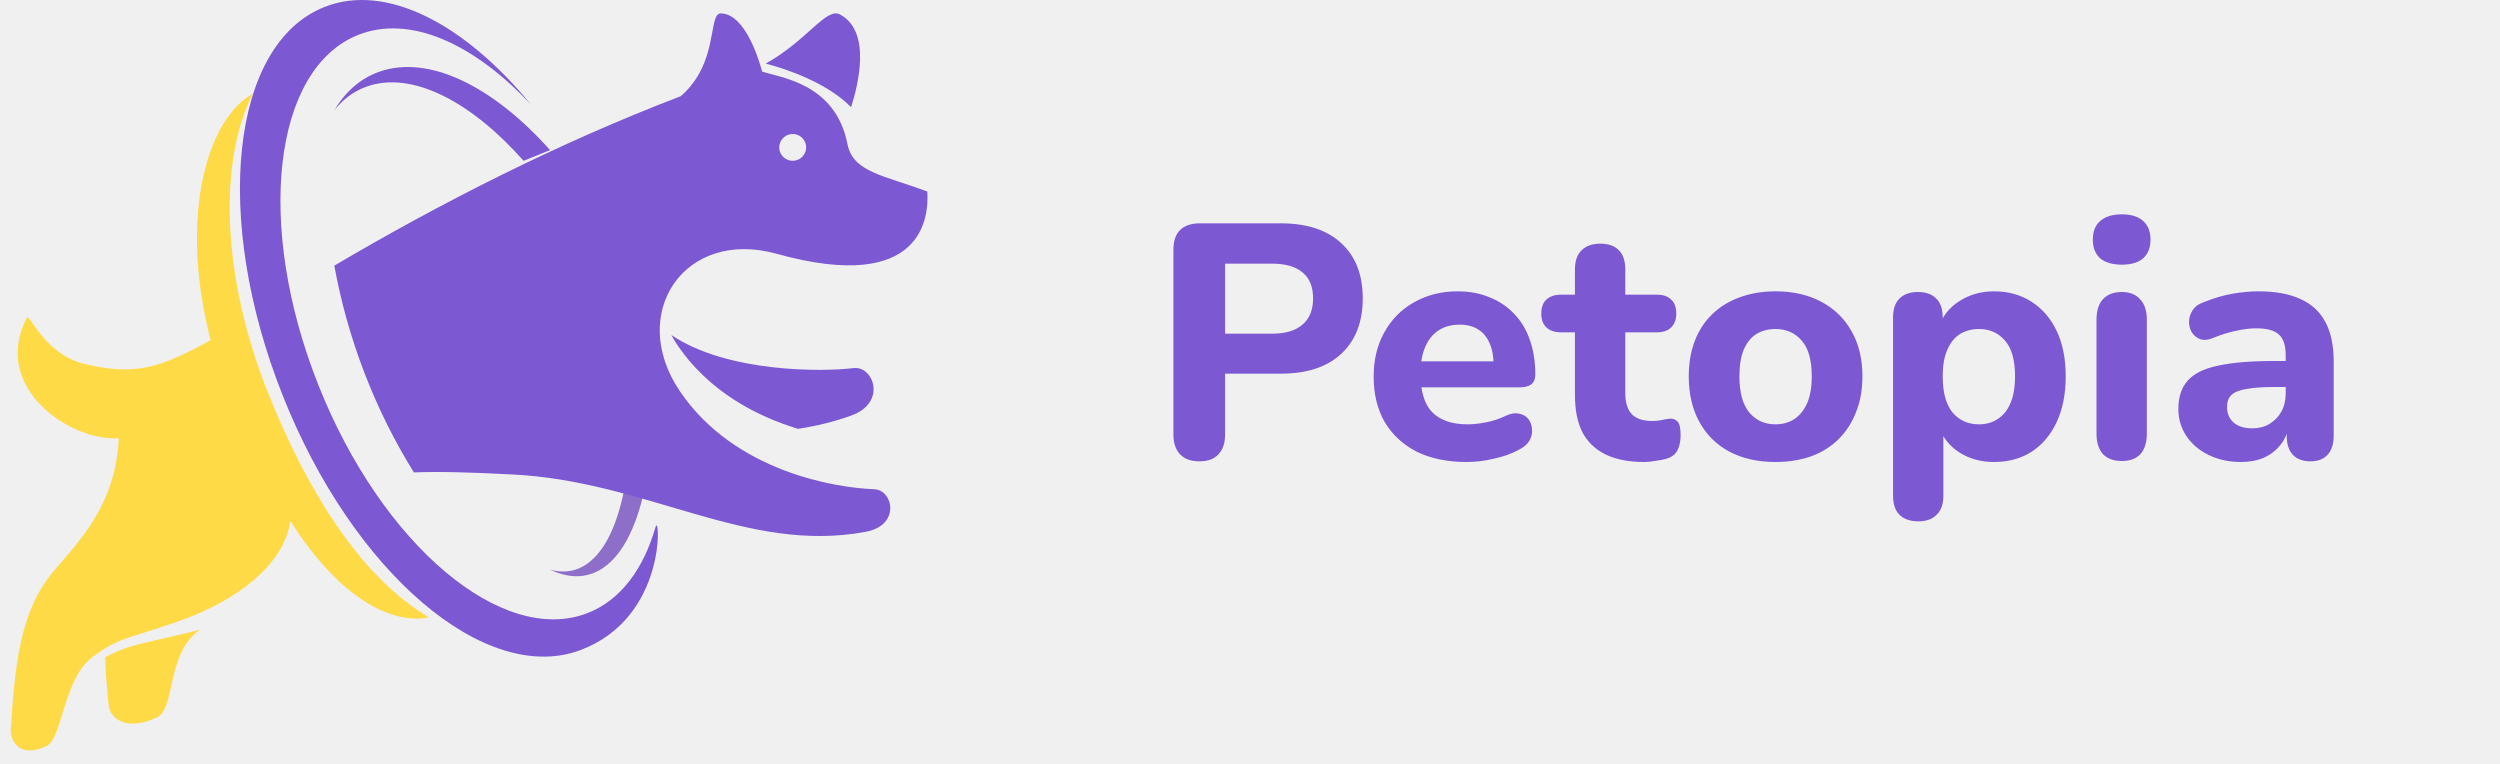
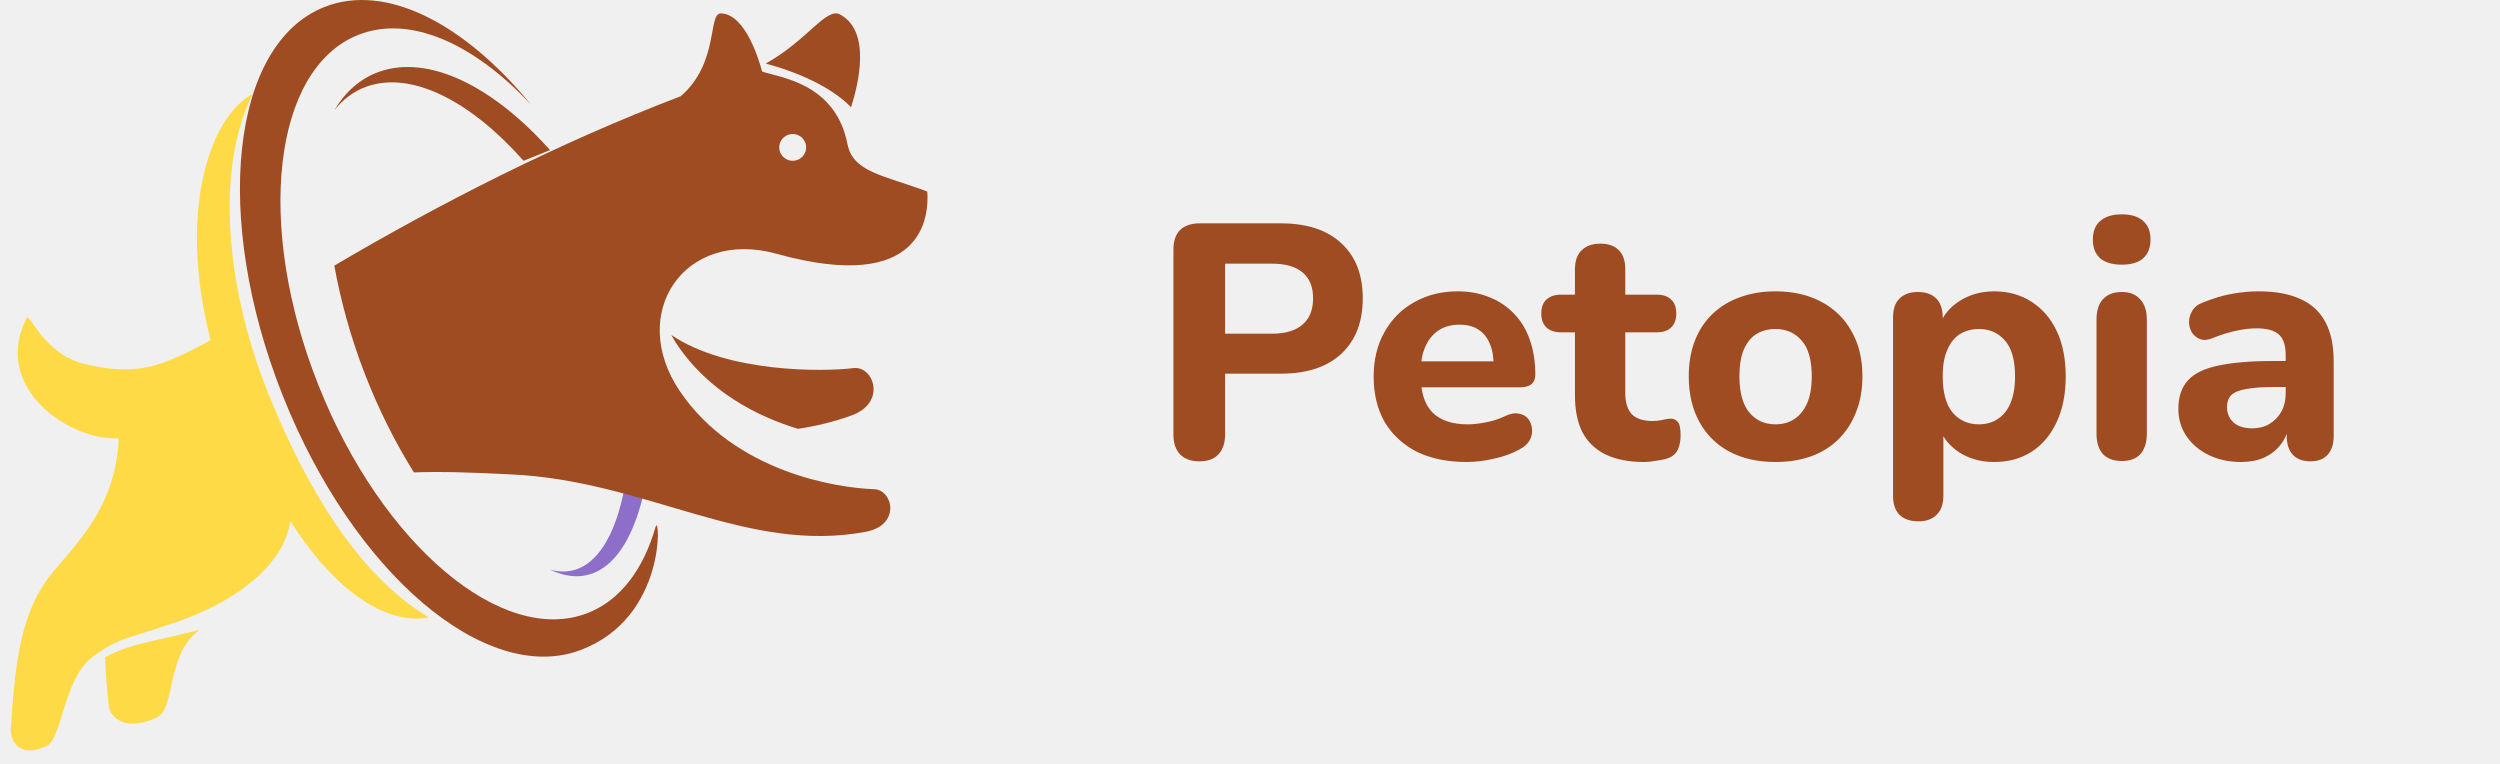
<svg xmlns="http://www.w3.org/2000/svg" width="180" height="55" viewBox="0 0 180 55" fill="none">
  <g clip-path="url(#petopia_logo)">
    <path fill-rule="evenodd" clip-rule="evenodd" d="M11.523 46.021C9.652 46.447 8.837 46.646 7.57 47.315C7.602 48.431 7.699 49.602 7.834 50.849C7.904 51.515 8.878 52.774 11.297 51.657C12.646 51.035 11.97 47.115 14.301 45.409C14.325 45.39 14.34 45.367 14.365 45.348C13.224 45.633 12.286 45.848 11.523 46.021" fill="#FFDA47" />
-     <path fill-rule="evenodd" clip-rule="evenodd" d="M61.457 26.502C59.222 26.782 52.347 26.835 48.338 24.121C48.435 24.297 48.53 24.472 48.642 24.645C50.978 28.228 54.574 29.999 57.454 30.875C58.732 30.683 60.012 30.383 61.299 29.916C63.882 28.981 62.884 26.326 61.457 26.502" fill="#7C58D3" />
-     <path fill-rule="evenodd" clip-rule="evenodd" d="M26.39 6.237C29.635 5.075 33.902 7.288 37.698 11.578C38.329 11.32 38.961 11.062 39.602 10.806C35.533 6.237 30.87 3.889 27.282 5.173C25.926 5.658 24.857 6.621 24.071 7.937C24.698 7.154 25.466 6.566 26.39 6.237" fill="#7C58D3" />
+     <path fill-rule="evenodd" clip-rule="evenodd" d="M61.457 26.502C59.222 26.782 52.347 26.835 48.338 24.121C48.435 24.297 48.53 24.472 48.642 24.645C50.978 28.228 54.574 29.999 57.454 30.875C58.732 30.683 60.012 30.383 61.299 29.916C63.882 28.981 62.884 26.326 61.457 26.502" fill="#A04C22" />
+     <path fill-rule="evenodd" clip-rule="evenodd" d="M26.39 6.237C29.635 5.075 33.902 7.288 37.698 11.578C38.329 11.32 38.961 11.062 39.602 10.806C35.533 6.237 30.87 3.889 27.282 5.173C25.926 5.658 24.857 6.621 24.071 7.937C24.698 7.154 25.466 6.566 26.39 6.237" fill="#A04C22" />
    <path fill-rule="evenodd" clip-rule="evenodd" d="M45.037 34.734C44.518 37.747 43.503 39.915 41.999 40.769C41.26 41.185 40.448 41.249 39.602 41.013C40.867 41.614 42.082 41.666 43.172 41.048C44.698 40.183 45.772 38.119 46.396 35.282C45.946 35.098 45.494 34.914 45.037 34.734" fill="#8D6EC8" />
-     <path fill-rule="evenodd" clip-rule="evenodd" d="M38.248 7.554C34.154 3.147 29.521 1.041 25.801 2.509C19.647 4.946 18.357 16.237 22.924 27.727C27.489 39.221 36.184 46.562 42.343 44.126C44.698 43.194 46.334 40.963 47.207 37.923C47.504 36.885 48.058 44.482 41.762 46.817C34.966 49.337 25.439 41.276 20.36 28.488C15.274 15.697 16.62 3.168 23.359 0.504C27.788 -1.252 33.449 1.697 38.248 7.554" fill="#7C58D3" />
+     <path fill-rule="evenodd" clip-rule="evenodd" d="M38.248 7.554C34.154 3.147 29.521 1.041 25.801 2.509C19.647 4.946 18.357 16.237 22.924 27.727C27.489 39.221 36.184 46.562 42.343 44.126C44.698 43.194 46.334 40.963 47.207 37.923C47.504 36.885 48.058 44.482 41.762 46.817C34.966 49.337 25.439 41.276 20.36 28.488C15.274 15.697 16.62 3.168 23.359 0.504C27.788 -1.252 33.449 1.697 38.248 7.554" fill="#A04C22" />
    <path fill-rule="evenodd" clip-rule="evenodd" d="M19.349 28.412C15.958 19.985 15.711 11.684 18.199 6.754C15.065 8.446 12.792 15.267 15.164 24.489C15.16 24.492 15.156 24.494 15.153 24.497C11.545 26.464 9.815 27.086 6.105 26.209C3.137 25.504 2.135 22.478 1.924 22.89C-0.683 27.96 5.142 31.804 8.55 31.553C8.315 36.966 4.932 39.625 3.42 41.687C1.438 44.391 1.059 48.049 0.778 52.496C0.73 53.218 1.296 54.667 3.344 53.721C4.485 53.191 4.557 48.921 6.624 47.333C8.501 45.891 9.253 45.991 12.831 44.741C16.893 43.323 20.416 40.775 20.911 37.513C21.193 37.945 21.465 38.384 21.768 38.798C26.78 45.779 30.866 44.438 30.866 44.438C25.748 41.414 21.965 34.914 19.349 28.412" fill="#FFDA47" />
-     <path fill-rule="evenodd" clip-rule="evenodd" d="M61.277 7.719C61.795 6.091 62.755 2.263 60.483 1.041C59.482 0.505 58.137 2.904 55.133 4.577C56.529 4.946 59.516 5.92 61.277 7.719" fill="#7C58D3" />
-     <path fill-rule="evenodd" clip-rule="evenodd" d="M57.163 9.652C57.694 9.7 58.087 10.169 58.041 10.7C57.991 11.23 57.518 11.621 56.985 11.574C56.456 11.526 56.061 11.056 56.107 10.527C56.159 9.997 56.627 9.605 57.163 9.652ZM62.938 35.222C60.24 35.134 52.881 33.987 48.943 28.156C45.163 22.559 49.276 16.428 55.913 18.272C66.532 21.22 66.891 15.543 66.764 13.789C63.62 12.611 61.416 12.409 61.016 10.37C60.151 5.94 56.077 5.579 54.873 5.151C54.688 4.479 53.707 1.001 51.904 0.965C50.954 0.946 51.791 4.53 49.013 6.927C40.219 10.281 31.596 14.683 24.071 19.126C24.524 21.622 25.229 24.213 26.23 26.822C27.241 29.453 28.46 31.862 29.8 34.014C31.676 33.941 33.896 34.008 36.795 34.156C46.571 34.614 53.745 39.901 62.334 38.289C64.878 37.812 64.297 35.267 62.938 35.222V35.222Z" fill="#7C58D3" />
-     <path d="M86.358 33.216C85.75 33.216 85.286 33.048 84.966 32.712C84.646 32.376 84.486 31.904 84.486 31.296V17.976C84.486 17.352 84.646 16.88 84.966 16.56C85.302 16.24 85.774 16.08 86.382 16.08H92.214C94.102 16.08 95.558 16.56 96.582 17.52C97.606 18.464 98.118 19.784 98.118 21.48C98.118 23.176 97.606 24.504 96.582 25.464C95.558 26.424 94.102 26.904 92.214 26.904H88.206V31.296C88.206 31.904 88.046 32.376 87.726 32.712C87.422 33.048 86.966 33.216 86.358 33.216ZM88.206 24.024H91.59C92.55 24.024 93.278 23.808 93.774 23.376C94.286 22.944 94.542 22.312 94.542 21.48C94.542 20.648 94.286 20.024 93.774 19.608C93.278 19.192 92.55 18.984 91.59 18.984H88.206V24.024ZM105.599 33.264C104.207 33.264 103.007 33.016 101.999 32.52C101.007 32.008 100.239 31.296 99.695 30.384C99.167 29.456 98.903 28.368 98.903 27.12C98.903 25.904 99.159 24.84 99.671 23.928C100.183 23 100.895 22.28 101.807 21.768C102.735 21.24 103.783 20.976 104.951 20.976C105.799 20.976 106.567 21.12 107.255 21.408C107.943 21.68 108.535 22.08 109.031 22.608C109.527 23.12 109.903 23.752 110.159 24.504C110.415 25.24 110.543 26.064 110.543 26.976C110.543 27.28 110.447 27.512 110.255 27.672C110.063 27.816 109.783 27.888 109.415 27.888H101.879V26.016H107.927L107.543 26.352C107.543 25.696 107.447 25.152 107.255 24.72C107.063 24.272 106.783 23.936 106.415 23.712C106.063 23.488 105.623 23.376 105.095 23.376C104.503 23.376 103.999 23.512 103.583 23.784C103.167 24.056 102.847 24.448 102.623 24.96C102.399 25.472 102.287 26.088 102.287 26.808V27C102.287 28.216 102.567 29.112 103.127 29.688C103.703 30.264 104.551 30.552 105.671 30.552C106.055 30.552 106.495 30.504 106.991 30.408C107.487 30.312 107.951 30.16 108.383 29.952C108.751 29.776 109.079 29.72 109.367 29.784C109.655 29.832 109.879 29.96 110.039 30.168C110.199 30.376 110.287 30.616 110.303 30.888C110.335 31.16 110.279 31.432 110.135 31.704C109.991 31.96 109.751 32.176 109.415 32.352C108.871 32.656 108.255 32.88 107.567 33.024C106.895 33.184 106.239 33.264 105.599 33.264ZM118.364 33.264C117.26 33.264 116.332 33.08 115.58 32.712C114.844 32.344 114.292 31.808 113.924 31.104C113.572 30.4 113.396 29.512 113.396 28.44V23.928H112.388C111.94 23.928 111.588 23.808 111.332 23.568C111.092 23.328 110.972 23 110.972 22.584C110.972 22.136 111.092 21.8 111.332 21.576C111.588 21.336 111.94 21.216 112.388 21.216H113.396V19.392C113.396 18.784 113.556 18.328 113.876 18.024C114.196 17.704 114.644 17.544 115.22 17.544C115.812 17.544 116.26 17.704 116.564 18.024C116.868 18.328 117.02 18.784 117.02 19.392V21.216H119.3C119.748 21.216 120.092 21.336 120.332 21.576C120.572 21.8 120.692 22.136 120.692 22.584C120.692 23 120.572 23.328 120.332 23.568C120.092 23.808 119.748 23.928 119.3 23.928H117.02V28.296C117.02 28.968 117.172 29.472 117.476 29.808C117.796 30.144 118.3 30.312 118.988 30.312C119.228 30.312 119.452 30.288 119.66 30.24C119.868 30.192 120.06 30.16 120.236 30.144C120.46 30.128 120.644 30.2 120.788 30.36C120.932 30.504 121.004 30.832 121.004 31.344C121.004 31.728 120.94 32.064 120.812 32.352C120.684 32.64 120.46 32.848 120.14 32.976C119.932 33.056 119.644 33.12 119.276 33.168C118.924 33.232 118.62 33.264 118.364 33.264ZM127.83 33.264C126.566 33.264 125.462 33.016 124.518 32.52C123.59 32.024 122.87 31.312 122.358 30.384C121.846 29.456 121.59 28.36 121.59 27.096C121.59 26.152 121.734 25.304 122.022 24.552C122.31 23.8 122.726 23.16 123.27 22.632C123.83 22.088 124.494 21.68 125.262 21.408C126.03 21.12 126.886 20.976 127.83 20.976C129.094 20.976 130.19 21.224 131.118 21.72C132.062 22.216 132.79 22.92 133.302 23.832C133.83 24.744 134.094 25.832 134.094 27.096C134.094 28.056 133.942 28.912 133.638 29.664C133.35 30.416 132.934 31.064 132.39 31.608C131.846 32.152 131.182 32.568 130.398 32.856C129.63 33.128 128.774 33.264 127.83 33.264ZM127.83 30.552C128.358 30.552 128.814 30.424 129.198 30.168C129.582 29.912 129.886 29.536 130.11 29.04C130.334 28.528 130.446 27.88 130.446 27.096C130.446 25.928 130.206 25.072 129.726 24.528C129.246 23.968 128.614 23.688 127.83 23.688C127.318 23.688 126.862 23.808 126.462 24.048C126.078 24.288 125.774 24.664 125.55 25.176C125.342 25.672 125.238 26.312 125.238 27.096C125.238 28.264 125.478 29.136 125.958 29.712C126.438 30.272 127.062 30.552 127.83 30.552ZM138.123 37.536C137.531 37.536 137.075 37.376 136.755 37.056C136.451 36.752 136.299 36.296 136.299 35.688V22.848C136.299 22.256 136.451 21.808 136.755 21.504C137.075 21.184 137.515 21.024 138.075 21.024C138.667 21.024 139.115 21.184 139.419 21.504C139.723 21.808 139.875 22.256 139.875 22.848V24.48L139.611 23.544C139.851 22.776 140.331 22.16 141.051 21.696C141.787 21.216 142.627 20.976 143.571 20.976C144.595 20.976 145.491 21.224 146.259 21.72C147.043 22.216 147.651 22.92 148.083 23.832C148.515 24.744 148.731 25.832 148.731 27.096C148.731 28.36 148.515 29.456 148.083 30.384C147.651 31.312 147.051 32.024 146.283 32.52C145.515 33.016 144.611 33.264 143.571 33.264C142.643 33.264 141.819 33.04 141.099 32.592C140.379 32.128 139.891 31.528 139.635 30.792H139.923V35.688C139.923 36.296 139.763 36.752 139.443 37.056C139.139 37.376 138.699 37.536 138.123 37.536ZM142.491 30.552C143.003 30.552 143.451 30.424 143.835 30.168C144.235 29.912 144.539 29.536 144.747 29.04C144.971 28.528 145.083 27.88 145.083 27.096C145.083 25.928 144.843 25.072 144.363 24.528C143.883 23.968 143.259 23.688 142.491 23.688C141.979 23.688 141.523 23.808 141.123 24.048C140.739 24.288 140.435 24.664 140.211 25.176C139.987 25.672 139.875 26.312 139.875 27.096C139.875 28.264 140.115 29.136 140.595 29.712C141.075 30.272 141.707 30.552 142.491 30.552ZM152.772 33.192C152.18 33.192 151.724 33.024 151.404 32.688C151.1 32.336 150.948 31.848 150.948 31.224V23.016C150.948 22.376 151.1 21.888 151.404 21.552C151.724 21.2 152.18 21.024 152.772 21.024C153.348 21.024 153.788 21.2 154.092 21.552C154.412 21.888 154.572 22.376 154.572 23.016V31.224C154.572 31.848 154.42 32.336 154.116 32.688C153.812 33.024 153.364 33.192 152.772 33.192ZM152.772 19.056C152.1 19.056 151.58 18.904 151.212 18.6C150.86 18.28 150.684 17.832 150.684 17.256C150.684 16.664 150.86 16.216 151.212 15.912C151.58 15.592 152.1 15.432 152.772 15.432C153.444 15.432 153.956 15.592 154.308 15.912C154.66 16.216 154.836 16.664 154.836 17.256C154.836 17.832 154.66 18.28 154.308 18.6C153.956 18.904 153.444 19.056 152.772 19.056ZM161.354 33.264C160.49 33.264 159.714 33.096 159.026 32.76C158.338 32.424 157.802 31.968 157.418 31.392C157.034 30.816 156.842 30.168 156.842 29.448C156.842 28.584 157.066 27.904 157.514 27.408C157.962 26.896 158.69 26.536 159.698 26.328C160.706 26.104 162.042 25.992 163.706 25.992H164.978V27.864H163.73C162.914 27.864 162.25 27.912 161.738 28.008C161.242 28.088 160.882 28.232 160.658 28.44C160.45 28.648 160.346 28.936 160.346 29.304C160.346 29.752 160.498 30.12 160.802 30.408C161.122 30.696 161.578 30.84 162.17 30.84C162.634 30.84 163.042 30.736 163.394 30.528C163.762 30.304 164.05 30.008 164.258 29.64C164.466 29.256 164.57 28.824 164.57 28.344V25.584C164.57 24.88 164.41 24.384 164.09 24.096C163.77 23.792 163.226 23.64 162.458 23.64C162.026 23.64 161.554 23.696 161.042 23.808C160.546 23.904 159.994 24.072 159.386 24.312C159.034 24.472 158.722 24.512 158.45 24.432C158.178 24.336 157.97 24.176 157.826 23.952C157.682 23.712 157.61 23.456 157.61 23.184C157.61 22.896 157.69 22.624 157.85 22.368C158.01 22.096 158.274 21.896 158.642 21.768C159.394 21.464 160.098 21.256 160.754 21.144C161.426 21.032 162.042 20.976 162.602 20.976C163.834 20.976 164.842 21.16 165.626 21.528C166.426 21.88 167.026 22.432 167.426 23.184C167.826 23.92 168.026 24.872 168.026 26.04V31.368C168.026 31.96 167.882 32.416 167.594 32.736C167.306 33.056 166.89 33.216 166.346 33.216C165.802 33.216 165.378 33.056 165.074 32.736C164.786 32.416 164.642 31.96 164.642 31.368V30.48L164.81 30.624C164.714 31.168 164.506 31.64 164.186 32.04C163.882 32.424 163.49 32.728 163.01 32.952C162.53 33.16 161.978 33.264 161.354 33.264Z" fill="#7C58D3" />
+     <path fill-rule="evenodd" clip-rule="evenodd" d="M61.277 7.719C61.795 6.091 62.755 2.263 60.483 1.041C59.482 0.505 58.137 2.904 55.133 4.577C56.529 4.946 59.516 5.92 61.277 7.719" fill="#A04C22" />
+     <path fill-rule="evenodd" clip-rule="evenodd" d="M57.163 9.652C57.694 9.7 58.087 10.169 58.041 10.7C57.991 11.23 57.518 11.621 56.985 11.574C56.456 11.526 56.061 11.056 56.107 10.527C56.159 9.997 56.627 9.605 57.163 9.652ZM62.938 35.222C60.24 35.134 52.881 33.987 48.943 28.156C45.163 22.559 49.276 16.428 55.913 18.272C66.532 21.22 66.891 15.543 66.764 13.789C63.62 12.611 61.416 12.409 61.016 10.37C60.151 5.94 56.077 5.579 54.873 5.151C54.688 4.479 53.707 1.001 51.904 0.965C50.954 0.946 51.791 4.53 49.013 6.927C40.219 10.281 31.596 14.683 24.071 19.126C24.524 21.622 25.229 24.213 26.23 26.822C27.241 29.453 28.46 31.862 29.8 34.014C31.676 33.941 33.896 34.008 36.795 34.156C46.571 34.614 53.745 39.901 62.334 38.289C64.878 37.812 64.297 35.267 62.938 35.222V35.222Z" fill="#A04C22" />
+     <path d="M86.358 33.216C85.75 33.216 85.286 33.048 84.966 32.712C84.646 32.376 84.486 31.904 84.486 31.296V17.976C84.486 17.352 84.646 16.88 84.966 16.56C85.302 16.24 85.774 16.08 86.382 16.08H92.214C94.102 16.08 95.558 16.56 96.582 17.52C97.606 18.464 98.118 19.784 98.118 21.48C98.118 23.176 97.606 24.504 96.582 25.464C95.558 26.424 94.102 26.904 92.214 26.904H88.206V31.296C88.206 31.904 88.046 32.376 87.726 32.712C87.422 33.048 86.966 33.216 86.358 33.216ZM88.206 24.024H91.59C92.55 24.024 93.278 23.808 93.774 23.376C94.286 22.944 94.542 22.312 94.542 21.48C94.542 20.648 94.286 20.024 93.774 19.608C93.278 19.192 92.55 18.984 91.59 18.984H88.206V24.024ZM105.599 33.264C104.207 33.264 103.007 33.016 101.999 32.52C101.007 32.008 100.239 31.296 99.695 30.384C99.167 29.456 98.903 28.368 98.903 27.12C98.903 25.904 99.159 24.84 99.671 23.928C100.183 23 100.895 22.28 101.807 21.768C102.735 21.24 103.783 20.976 104.951 20.976C105.799 20.976 106.567 21.12 107.255 21.408C107.943 21.68 108.535 22.08 109.031 22.608C109.527 23.12 109.903 23.752 110.159 24.504C110.415 25.24 110.543 26.064 110.543 26.976C110.543 27.28 110.447 27.512 110.255 27.672C110.063 27.816 109.783 27.888 109.415 27.888H101.879V26.016H107.927L107.543 26.352C107.543 25.696 107.447 25.152 107.255 24.72C107.063 24.272 106.783 23.936 106.415 23.712C106.063 23.488 105.623 23.376 105.095 23.376C104.503 23.376 103.999 23.512 103.583 23.784C103.167 24.056 102.847 24.448 102.623 24.96C102.399 25.472 102.287 26.088 102.287 26.808V27C102.287 28.216 102.567 29.112 103.127 29.688C103.703 30.264 104.551 30.552 105.671 30.552C106.055 30.552 106.495 30.504 106.991 30.408C107.487 30.312 107.951 30.16 108.383 29.952C108.751 29.776 109.079 29.72 109.367 29.784C109.655 29.832 109.879 29.96 110.039 30.168C110.199 30.376 110.287 30.616 110.303 30.888C110.335 31.16 110.279 31.432 110.135 31.704C109.991 31.96 109.751 32.176 109.415 32.352C108.871 32.656 108.255 32.88 107.567 33.024C106.895 33.184 106.239 33.264 105.599 33.264ZM118.364 33.264C117.26 33.264 116.332 33.08 115.58 32.712C114.844 32.344 114.292 31.808 113.924 31.104C113.572 30.4 113.396 29.512 113.396 28.44V23.928H112.388C111.94 23.928 111.588 23.808 111.332 23.568C111.092 23.328 110.972 23 110.972 22.584C110.972 22.136 111.092 21.8 111.332 21.576C111.588 21.336 111.94 21.216 112.388 21.216H113.396V19.392C113.396 18.784 113.556 18.328 113.876 18.024C114.196 17.704 114.644 17.544 115.22 17.544C115.812 17.544 116.26 17.704 116.564 18.024C116.868 18.328 117.02 18.784 117.02 19.392V21.216H119.3C119.748 21.216 120.092 21.336 120.332 21.576C120.572 21.8 120.692 22.136 120.692 22.584C120.692 23 120.572 23.328 120.332 23.568C120.092 23.808 119.748 23.928 119.3 23.928H117.02V28.296C117.02 28.968 117.172 29.472 117.476 29.808C117.796 30.144 118.3 30.312 118.988 30.312C119.228 30.312 119.452 30.288 119.66 30.24C119.868 30.192 120.06 30.16 120.236 30.144C120.46 30.128 120.644 30.2 120.788 30.36C120.932 30.504 121.004 30.832 121.004 31.344C121.004 31.728 120.94 32.064 120.812 32.352C120.684 32.64 120.46 32.848 120.14 32.976C119.932 33.056 119.644 33.12 119.276 33.168C118.924 33.232 118.62 33.264 118.364 33.264ZM127.83 33.264C126.566 33.264 125.462 33.016 124.518 32.52C123.59 32.024 122.87 31.312 122.358 30.384C121.846 29.456 121.59 28.36 121.59 27.096C121.59 26.152 121.734 25.304 122.022 24.552C122.31 23.8 122.726 23.16 123.27 22.632C123.83 22.088 124.494 21.68 125.262 21.408C126.03 21.12 126.886 20.976 127.83 20.976C129.094 20.976 130.19 21.224 131.118 21.72C132.062 22.216 132.79 22.92 133.302 23.832C133.83 24.744 134.094 25.832 134.094 27.096C134.094 28.056 133.942 28.912 133.638 29.664C133.35 30.416 132.934 31.064 132.39 31.608C131.846 32.152 131.182 32.568 130.398 32.856C129.63 33.128 128.774 33.264 127.83 33.264ZM127.83 30.552C128.358 30.552 128.814 30.424 129.198 30.168C129.582 29.912 129.886 29.536 130.11 29.04C130.334 28.528 130.446 27.88 130.446 27.096C130.446 25.928 130.206 25.072 129.726 24.528C129.246 23.968 128.614 23.688 127.83 23.688C127.318 23.688 126.862 23.808 126.462 24.048C126.078 24.288 125.774 24.664 125.55 25.176C125.342 25.672 125.238 26.312 125.238 27.096C125.238 28.264 125.478 29.136 125.958 29.712C126.438 30.272 127.062 30.552 127.83 30.552ZM138.123 37.536C137.531 37.536 137.075 37.376 136.755 37.056C136.451 36.752 136.299 36.296 136.299 35.688V22.848C136.299 22.256 136.451 21.808 136.755 21.504C137.075 21.184 137.515 21.024 138.075 21.024C138.667 21.024 139.115 21.184 139.419 21.504C139.723 21.808 139.875 22.256 139.875 22.848V24.48L139.611 23.544C139.851 22.776 140.331 22.16 141.051 21.696C141.787 21.216 142.627 20.976 143.571 20.976C144.595 20.976 145.491 21.224 146.259 21.72C147.043 22.216 147.651 22.92 148.083 23.832C148.515 24.744 148.731 25.832 148.731 27.096C148.731 28.36 148.515 29.456 148.083 30.384C147.651 31.312 147.051 32.024 146.283 32.52C145.515 33.016 144.611 33.264 143.571 33.264C142.643 33.264 141.819 33.04 141.099 32.592C140.379 32.128 139.891 31.528 139.635 30.792H139.923V35.688C139.923 36.296 139.763 36.752 139.443 37.056C139.139 37.376 138.699 37.536 138.123 37.536ZM142.491 30.552C143.003 30.552 143.451 30.424 143.835 30.168C144.235 29.912 144.539 29.536 144.747 29.04C144.971 28.528 145.083 27.88 145.083 27.096C145.083 25.928 144.843 25.072 144.363 24.528C143.883 23.968 143.259 23.688 142.491 23.688C141.979 23.688 141.523 23.808 141.123 24.048C140.739 24.288 140.435 24.664 140.211 25.176C139.987 25.672 139.875 26.312 139.875 27.096C139.875 28.264 140.115 29.136 140.595 29.712C141.075 30.272 141.707 30.552 142.491 30.552ZM152.772 33.192C152.18 33.192 151.724 33.024 151.404 32.688C151.1 32.336 150.948 31.848 150.948 31.224V23.016C150.948 22.376 151.1 21.888 151.404 21.552C151.724 21.2 152.18 21.024 152.772 21.024C153.348 21.024 153.788 21.2 154.092 21.552C154.412 21.888 154.572 22.376 154.572 23.016V31.224C154.572 31.848 154.42 32.336 154.116 32.688C153.812 33.024 153.364 33.192 152.772 33.192ZM152.772 19.056C152.1 19.056 151.58 18.904 151.212 18.6C150.86 18.28 150.684 17.832 150.684 17.256C150.684 16.664 150.86 16.216 151.212 15.912C151.58 15.592 152.1 15.432 152.772 15.432C153.444 15.432 153.956 15.592 154.308 15.912C154.66 16.216 154.836 16.664 154.836 17.256C154.836 17.832 154.66 18.28 154.308 18.6C153.956 18.904 153.444 19.056 152.772 19.056ZM161.354 33.264C160.49 33.264 159.714 33.096 159.026 32.76C158.338 32.424 157.802 31.968 157.418 31.392C157.034 30.816 156.842 30.168 156.842 29.448C156.842 28.584 157.066 27.904 157.514 27.408C157.962 26.896 158.69 26.536 159.698 26.328C160.706 26.104 162.042 25.992 163.706 25.992H164.978V27.864H163.73C162.914 27.864 162.25 27.912 161.738 28.008C161.242 28.088 160.882 28.232 160.658 28.44C160.45 28.648 160.346 28.936 160.346 29.304C160.346 29.752 160.498 30.12 160.802 30.408C161.122 30.696 161.578 30.84 162.17 30.84C162.634 30.84 163.042 30.736 163.394 30.528C163.762 30.304 164.05 30.008 164.258 29.64C164.466 29.256 164.57 28.824 164.57 28.344V25.584C164.57 24.88 164.41 24.384 164.09 24.096C163.77 23.792 163.226 23.64 162.458 23.64C162.026 23.64 161.554 23.696 161.042 23.808C160.546 23.904 159.994 24.072 159.386 24.312C159.034 24.472 158.722 24.512 158.45 24.432C158.178 24.336 157.97 24.176 157.826 23.952C157.682 23.712 157.61 23.456 157.61 23.184C157.61 22.896 157.69 22.624 157.85 22.368C158.01 22.096 158.274 21.896 158.642 21.768C159.394 21.464 160.098 21.256 160.754 21.144C161.426 21.032 162.042 20.976 162.602 20.976C163.834 20.976 164.842 21.16 165.626 21.528C166.426 21.88 167.026 22.432 167.426 23.184C167.826 23.92 168.026 24.872 168.026 26.04V31.368C168.026 31.96 167.882 32.416 167.594 32.736C167.306 33.056 166.89 33.216 166.346 33.216C165.802 33.216 165.378 33.056 165.074 32.736C164.786 32.416 164.642 31.96 164.642 31.368V30.48L164.81 30.624C164.714 31.168 164.506 31.64 164.186 32.04C163.882 32.424 163.49 32.728 163.01 32.952C162.53 33.16 161.978 33.264 161.354 33.264Z" fill="#A04C22" />
  </g>
  <defs>
    <clipPath id="petopia_logo">
      <rect width="179.014" height="54.031" fill="white" transform="translate(0.775391)" />
    </clipPath>
  </defs>
</svg>
